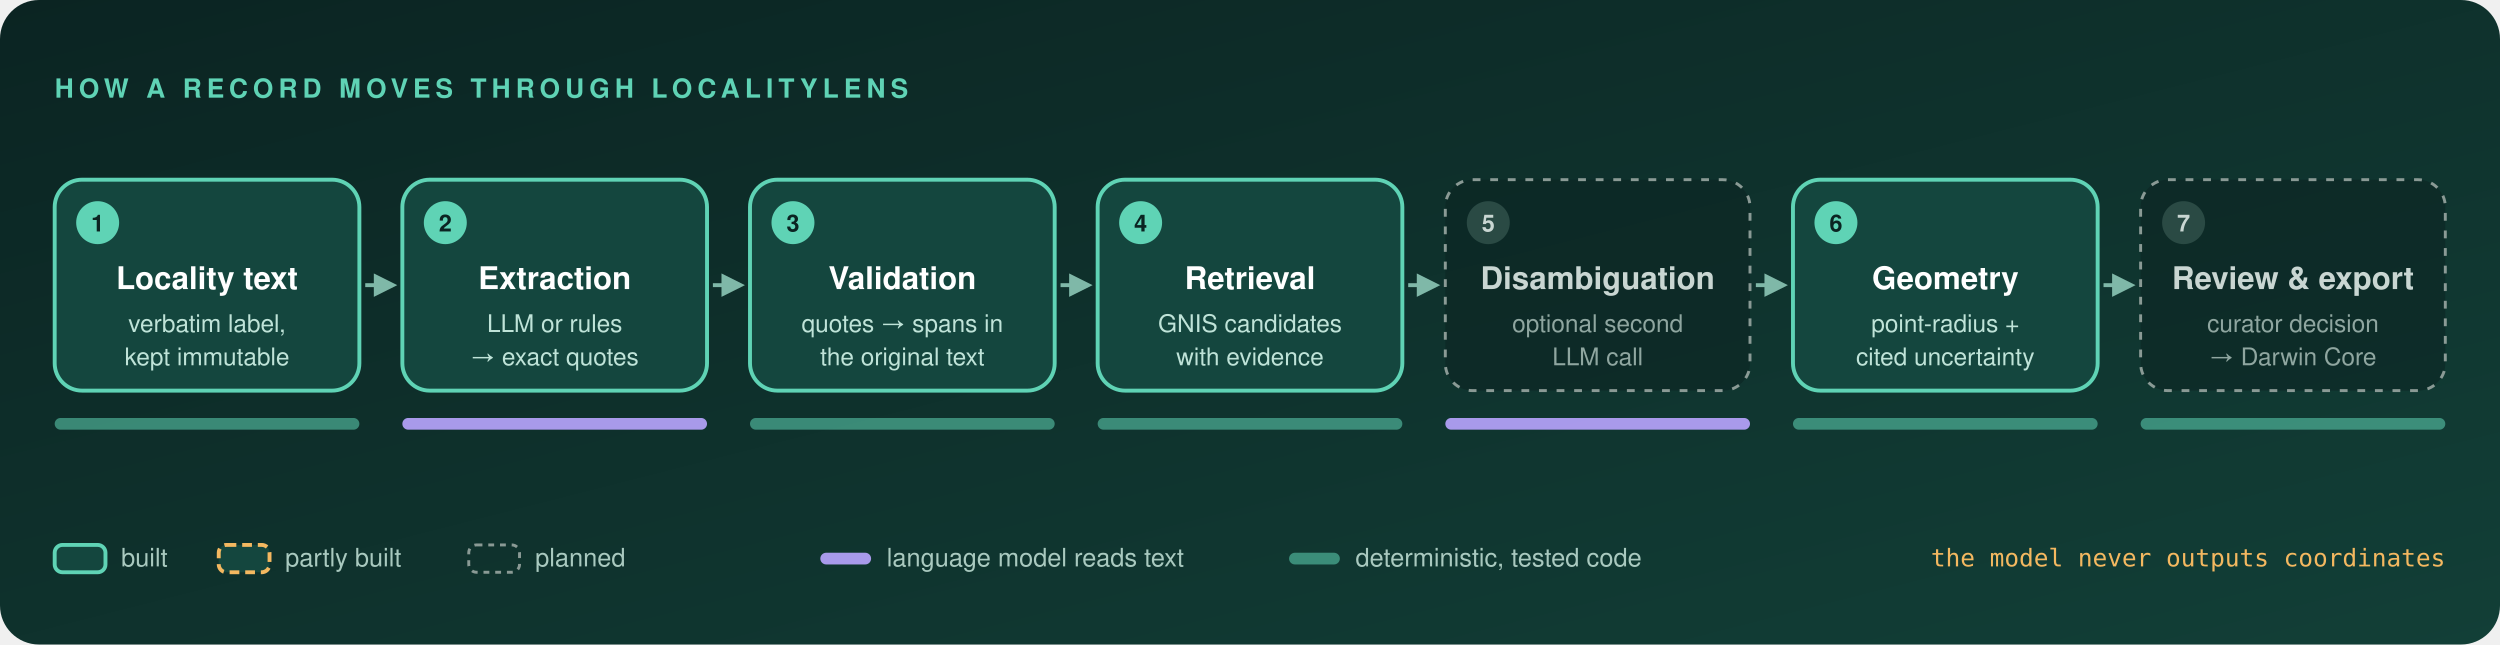
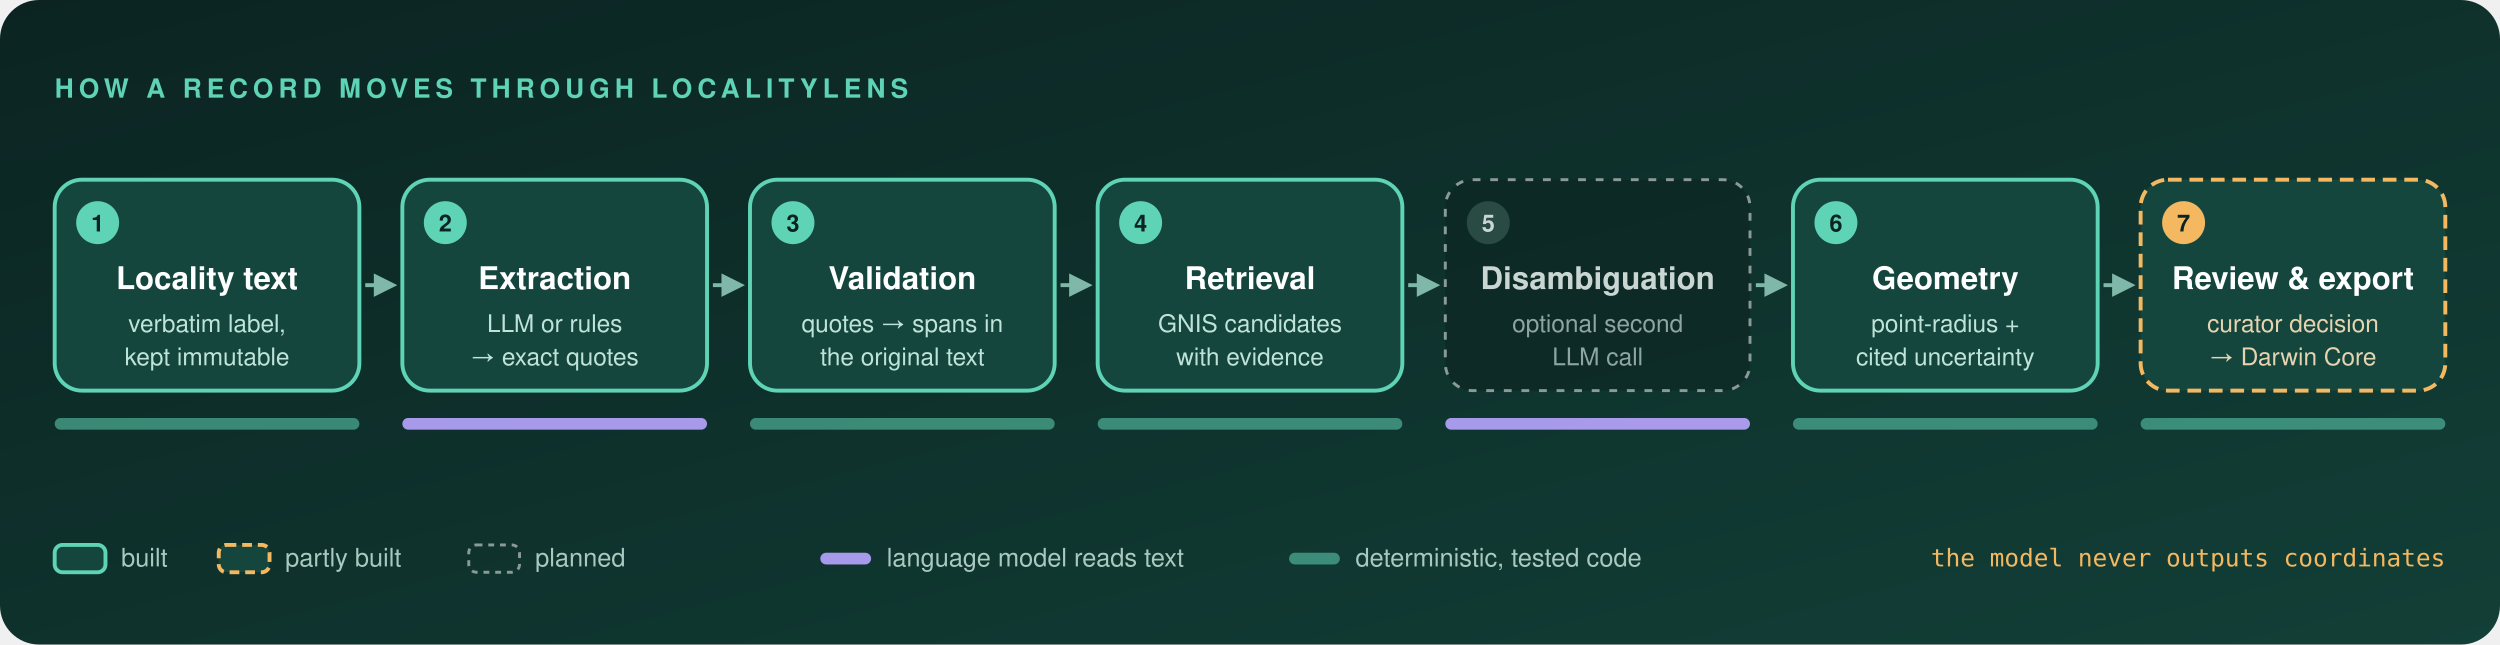
<svg xmlns="http://www.w3.org/2000/svg" width="1280" height="330" viewBox="0 0 1280 330" role="img" aria-labelledby="t d">
  <defs>
    <linearGradient id="bg" x1="0" y1="0" x2="1" y2="1">
      <stop offset="0" stop-color="#0B2422" />
      <stop offset="1" stop-color="#123F37" />
    </linearGradient>
    <marker id="a" viewBox="0 0 10 10" refX="8" refY="5" markerWidth="6" markerHeight="6" orient="auto">
      <path d="M0,0 L10,5 L0,10 z" fill="#7FB8A8" />
    </marker>
  </defs>
  <rect width="1280" height="330" rx="20" fill="url(#bg)" />
  <text x="28" y="50" font-family="-apple-system, BlinkMacSystemFont, 'Segoe UI', Helvetica, Arial, sans-serif" font-size="13.5" font-weight="600" letter-spacing="2.6" fill="#5FD3B5">HOW A RECORD MOVES THROUGH LOCALITYLENS</text>
  <rect x="28" y="92" width="156" height="108" rx="14" fill="#14463E" stroke="#5FD3B5" stroke-width="2" />
  <circle cx="50" cy="114" r="11" fill="#5FD3B5" />
  <text x="50" y="118.5" text-anchor="middle" font-family="-apple-system, BlinkMacSystemFont, 'Segoe UI', Helvetica, Arial, sans-serif" font-size="12" font-weight="700" fill="#0B2422">1</text>
  <text x="106.0" y="148" text-anchor="middle" font-family="-apple-system, BlinkMacSystemFont, 'Segoe UI', Helvetica, Arial, sans-serif" font-size="16" font-weight="700" fill="#FFFFFF">Locality text</text>
  <text x="106.0" y="170" text-anchor="middle" font-family="-apple-system, BlinkMacSystemFont, 'Segoe UI', Helvetica, Arial, sans-serif" font-size="12.5" fill="#BFE3D8">verbatim label,</text>
  <text x="106.0" y="187" text-anchor="middle" font-family="-apple-system, BlinkMacSystemFont, 'Segoe UI', Helvetica, Arial, sans-serif" font-size="12.5" fill="#BFE3D8">kept immutable</text>
  <line x1="187" y1="146.0" x2="201" y2="146.0" stroke="#7FB8A8" stroke-width="2" marker-end="url(#a)" />
  <rect x="28" y="214" width="156" height="6" rx="3" fill="#5FD3B5" fill-opacity="0.55" />
  <rect x="206" y="92" width="156" height="108" rx="14" fill="#14463E" stroke="#5FD3B5" stroke-width="2" />
  <circle cx="228" cy="114" r="11" fill="#5FD3B5" />
  <text x="228" y="118.5" text-anchor="middle" font-family="-apple-system, BlinkMacSystemFont, 'Segoe UI', Helvetica, Arial, sans-serif" font-size="12" font-weight="700" fill="#0B2422">2</text>
  <text x="284.0" y="148" text-anchor="middle" font-family="-apple-system, BlinkMacSystemFont, 'Segoe UI', Helvetica, Arial, sans-serif" font-size="16" font-weight="700" fill="#FFFFFF">Extraction</text>
  <text x="284.0" y="170" text-anchor="middle" font-family="-apple-system, BlinkMacSystemFont, 'Segoe UI', Helvetica, Arial, sans-serif" font-size="12.5" fill="#BFE3D8">LLM or rules</text>
  <text x="284.0" y="187" text-anchor="middle" font-family="-apple-system, BlinkMacSystemFont, 'Segoe UI', Helvetica, Arial, sans-serif" font-size="12.5" fill="#BFE3D8">→ exact quotes</text>
  <line x1="365" y1="146.0" x2="379" y2="146.0" stroke="#7FB8A8" stroke-width="2" marker-end="url(#a)" />
  <rect x="206" y="214" width="156" height="6" rx="3" fill="#B9A6FF" fill-opacity="0.9" />
  <rect x="384" y="92" width="156" height="108" rx="14" fill="#14463E" stroke="#5FD3B5" stroke-width="2" />
  <circle cx="406" cy="114" r="11" fill="#5FD3B5" />
  <text x="406" y="118.5" text-anchor="middle" font-family="-apple-system, BlinkMacSystemFont, 'Segoe UI', Helvetica, Arial, sans-serif" font-size="12" font-weight="700" fill="#0B2422">3</text>
  <text x="462.0" y="148" text-anchor="middle" font-family="-apple-system, BlinkMacSystemFont, 'Segoe UI', Helvetica, Arial, sans-serif" font-size="16" font-weight="700" fill="#FFFFFF">Validation</text>
  <text x="462.0" y="170" text-anchor="middle" font-family="-apple-system, BlinkMacSystemFont, 'Segoe UI', Helvetica, Arial, sans-serif" font-size="12.5" fill="#BFE3D8">quotes → spans in</text>
  <text x="462.0" y="187" text-anchor="middle" font-family="-apple-system, BlinkMacSystemFont, 'Segoe UI', Helvetica, Arial, sans-serif" font-size="12.5" fill="#BFE3D8">the original text</text>
  <line x1="543" y1="146.0" x2="557" y2="146.0" stroke="#7FB8A8" stroke-width="2" marker-end="url(#a)" />
  <rect x="384" y="214" width="156" height="6" rx="3" fill="#5FD3B5" fill-opacity="0.55" />
  <rect x="562" y="92" width="156" height="108" rx="14" fill="#14463E" stroke="#5FD3B5" stroke-width="2" />
  <circle cx="584" cy="114" r="11" fill="#5FD3B5" />
  <text x="584" y="118.5" text-anchor="middle" font-family="-apple-system, BlinkMacSystemFont, 'Segoe UI', Helvetica, Arial, sans-serif" font-size="12" font-weight="700" fill="#0B2422">4</text>
  <text x="640.0" y="148" text-anchor="middle" font-family="-apple-system, BlinkMacSystemFont, 'Segoe UI', Helvetica, Arial, sans-serif" font-size="16" font-weight="700" fill="#FFFFFF">Retrieval</text>
  <text x="640.0" y="170" text-anchor="middle" font-family="-apple-system, BlinkMacSystemFont, 'Segoe UI', Helvetica, Arial, sans-serif" font-size="12.5" fill="#BFE3D8">GNIS candidates</text>
  <text x="640.0" y="187" text-anchor="middle" font-family="-apple-system, BlinkMacSystemFont, 'Segoe UI', Helvetica, Arial, sans-serif" font-size="12.5" fill="#BFE3D8">with evidence</text>
  <line x1="721" y1="146.0" x2="735" y2="146.0" stroke="#7FB8A8" stroke-width="2" marker-end="url(#a)" />
  <rect x="562" y="214" width="156" height="6" rx="3" fill="#5FD3B5" fill-opacity="0.55" />
  <rect x="740" y="92" width="156" height="108" rx="14" fill="#0B2422" fill-opacity="0.55" stroke="#8A9A95" stroke-width="1.5" stroke-dasharray="4 5" />
  <circle cx="762" cy="114" r="11" fill="#2A4A44" />
  <text x="762" y="118.5" text-anchor="middle" font-family="-apple-system, BlinkMacSystemFont, 'Segoe UI', Helvetica, Arial, sans-serif" font-size="12" font-weight="700" fill="#C9D6D2">5</text>
  <text x="818.0" y="148" text-anchor="middle" font-family="-apple-system, BlinkMacSystemFont, 'Segoe UI', Helvetica, Arial, sans-serif" font-size="16" font-weight="700" fill="#C9D6D2">Disambiguation</text>
  <text x="818.0" y="170" text-anchor="middle" font-family="-apple-system, BlinkMacSystemFont, 'Segoe UI', Helvetica, Arial, sans-serif" font-size="12.5" fill="#8FA6A0">optional second</text>
  <text x="818.0" y="187" text-anchor="middle" font-family="-apple-system, BlinkMacSystemFont, 'Segoe UI', Helvetica, Arial, sans-serif" font-size="12.5" fill="#8FA6A0">LLM call</text>
  <line x1="899" y1="146.0" x2="913" y2="146.0" stroke="#7FB8A8" stroke-width="2" marker-end="url(#a)" />
  <rect x="740" y="214" width="156" height="6" rx="3" fill="#B9A6FF" fill-opacity="0.9" />
  <rect x="918" y="92" width="156" height="108" rx="14" fill="#14463E" stroke="#5FD3B5" stroke-width="2" />
  <circle cx="940" cy="114" r="11" fill="#5FD3B5" />
  <text x="940" y="118.5" text-anchor="middle" font-family="-apple-system, BlinkMacSystemFont, 'Segoe UI', Helvetica, Arial, sans-serif" font-size="12" font-weight="700" fill="#0B2422">6</text>
  <text x="996.0" y="148" text-anchor="middle" font-family="-apple-system, BlinkMacSystemFont, 'Segoe UI', Helvetica, Arial, sans-serif" font-size="16" font-weight="700" fill="#FFFFFF">Geometry</text>
  <text x="996.0" y="170" text-anchor="middle" font-family="-apple-system, BlinkMacSystemFont, 'Segoe UI', Helvetica, Arial, sans-serif" font-size="12.5" fill="#BFE3D8">point-radius +</text>
  <text x="996.0" y="187" text-anchor="middle" font-family="-apple-system, BlinkMacSystemFont, 'Segoe UI', Helvetica, Arial, sans-serif" font-size="12.5" fill="#BFE3D8">cited uncertainty</text>
  <line x1="1077" y1="146.0" x2="1091" y2="146.0" stroke="#7FB8A8" stroke-width="2" marker-end="url(#a)" />
  <rect x="918" y="214" width="156" height="6" rx="3" fill="#5FD3B5" fill-opacity="0.55" />
-   <rect x="1096" y="92" width="156" height="108" rx="14" fill="#0B2422" fill-opacity="0.55" stroke="#8A9A95" stroke-width="1.5" stroke-dasharray="4 5" />
-   <circle cx="1118" cy="114" r="11" fill="#2A4A44" />
-   <text x="1118" y="118.5" text-anchor="middle" font-family="-apple-system, BlinkMacSystemFont, 'Segoe UI', Helvetica, Arial, sans-serif" font-size="12" font-weight="700" fill="#C9D6D2">7</text>
-   <text x="1174.0" y="148" text-anchor="middle" font-family="-apple-system, BlinkMacSystemFont, 'Segoe UI', Helvetica, Arial, sans-serif" font-size="16" font-weight="700" fill="#C9D6D2">Review &amp; export</text>
-   <text x="1174.0" y="170" text-anchor="middle" font-family="-apple-system, BlinkMacSystemFont, 'Segoe UI', Helvetica, Arial, sans-serif" font-size="12.5" fill="#8FA6A0">curator decision</text>
-   <text x="1174.0" y="187" text-anchor="middle" font-family="-apple-system, BlinkMacSystemFont, 'Segoe UI', Helvetica, Arial, sans-serif" font-size="12.5" fill="#8FA6A0">→ Darwin Core</text>
+   <rect x="1096" y="92" width="156" height="108" rx="14" fill="#14463E" stroke="#F4B860" stroke-width="2" stroke-dasharray="7 4" />
+   <circle cx="1118" cy="114" r="11" fill="#F4B860" />
+   <text x="1118" y="118.5" text-anchor="middle" font-family="-apple-system, BlinkMacSystemFont, 'Segoe UI', Helvetica, Arial, sans-serif" font-size="12" font-weight="700" fill="#0B2422">7</text>
+   <text x="1174.0" y="148" text-anchor="middle" font-family="-apple-system, BlinkMacSystemFont, 'Segoe UI', Helvetica, Arial, sans-serif" font-size="16" font-weight="700" fill="#FFFFFF">Review &amp; export</text>
+   <text x="1174.0" y="170" text-anchor="middle" font-family="-apple-system, BlinkMacSystemFont, 'Segoe UI', Helvetica, Arial, sans-serif" font-size="12.5" fill="#E6D3B0">curator decision</text>
+   <text x="1174.0" y="187" text-anchor="middle" font-family="-apple-system, BlinkMacSystemFont, 'Segoe UI', Helvetica, Arial, sans-serif" font-size="12.5" fill="#E6D3B0">→ Darwin Core</text>
  <rect x="1096" y="214" width="156" height="6" rx="3" fill="#5FD3B5" fill-opacity="0.55" />
  <g font-family="-apple-system, BlinkMacSystemFont, 'Segoe UI', Helvetica, Arial, sans-serif" font-size="13" fill="#A9C9BF">
    <rect x="28" y="279" width="26" height="14" rx="4" fill="#14463E" stroke="#5FD3B5" stroke-width="2" />
    <text x="62" y="290">built</text>
    <rect x="112" y="279" width="26" height="14" rx="4" fill="#14463E" stroke="#F4B860" stroke-width="2" stroke-dasharray="5 3" />
    <text x="146" y="290">partly built</text>
    <rect x="240" y="279" width="26" height="14" rx="4" fill="none" stroke="#8A9A95" stroke-width="1.5" stroke-dasharray="3 3" />
    <text x="274" y="290">planned</text>
    <rect x="420" y="283" width="26" height="6" rx="3" fill="#B9A6FF" fill-opacity="0.9" />
    <text x="454" y="290">language model reads text</text>
    <rect x="660" y="283" width="26" height="6" rx="3" fill="#5FD3B5" fill-opacity="0.55" />
    <text x="694" y="290">deterministic, tested code</text>
  </g>
  <text x="1252" y="290" text-anchor="end" font-family="ui-monospace, SFMono-Regular, Menlo, Consolas, monospace" font-size="12.5" fill="#F4B860">the model never outputs coordinates</text>
</svg>
